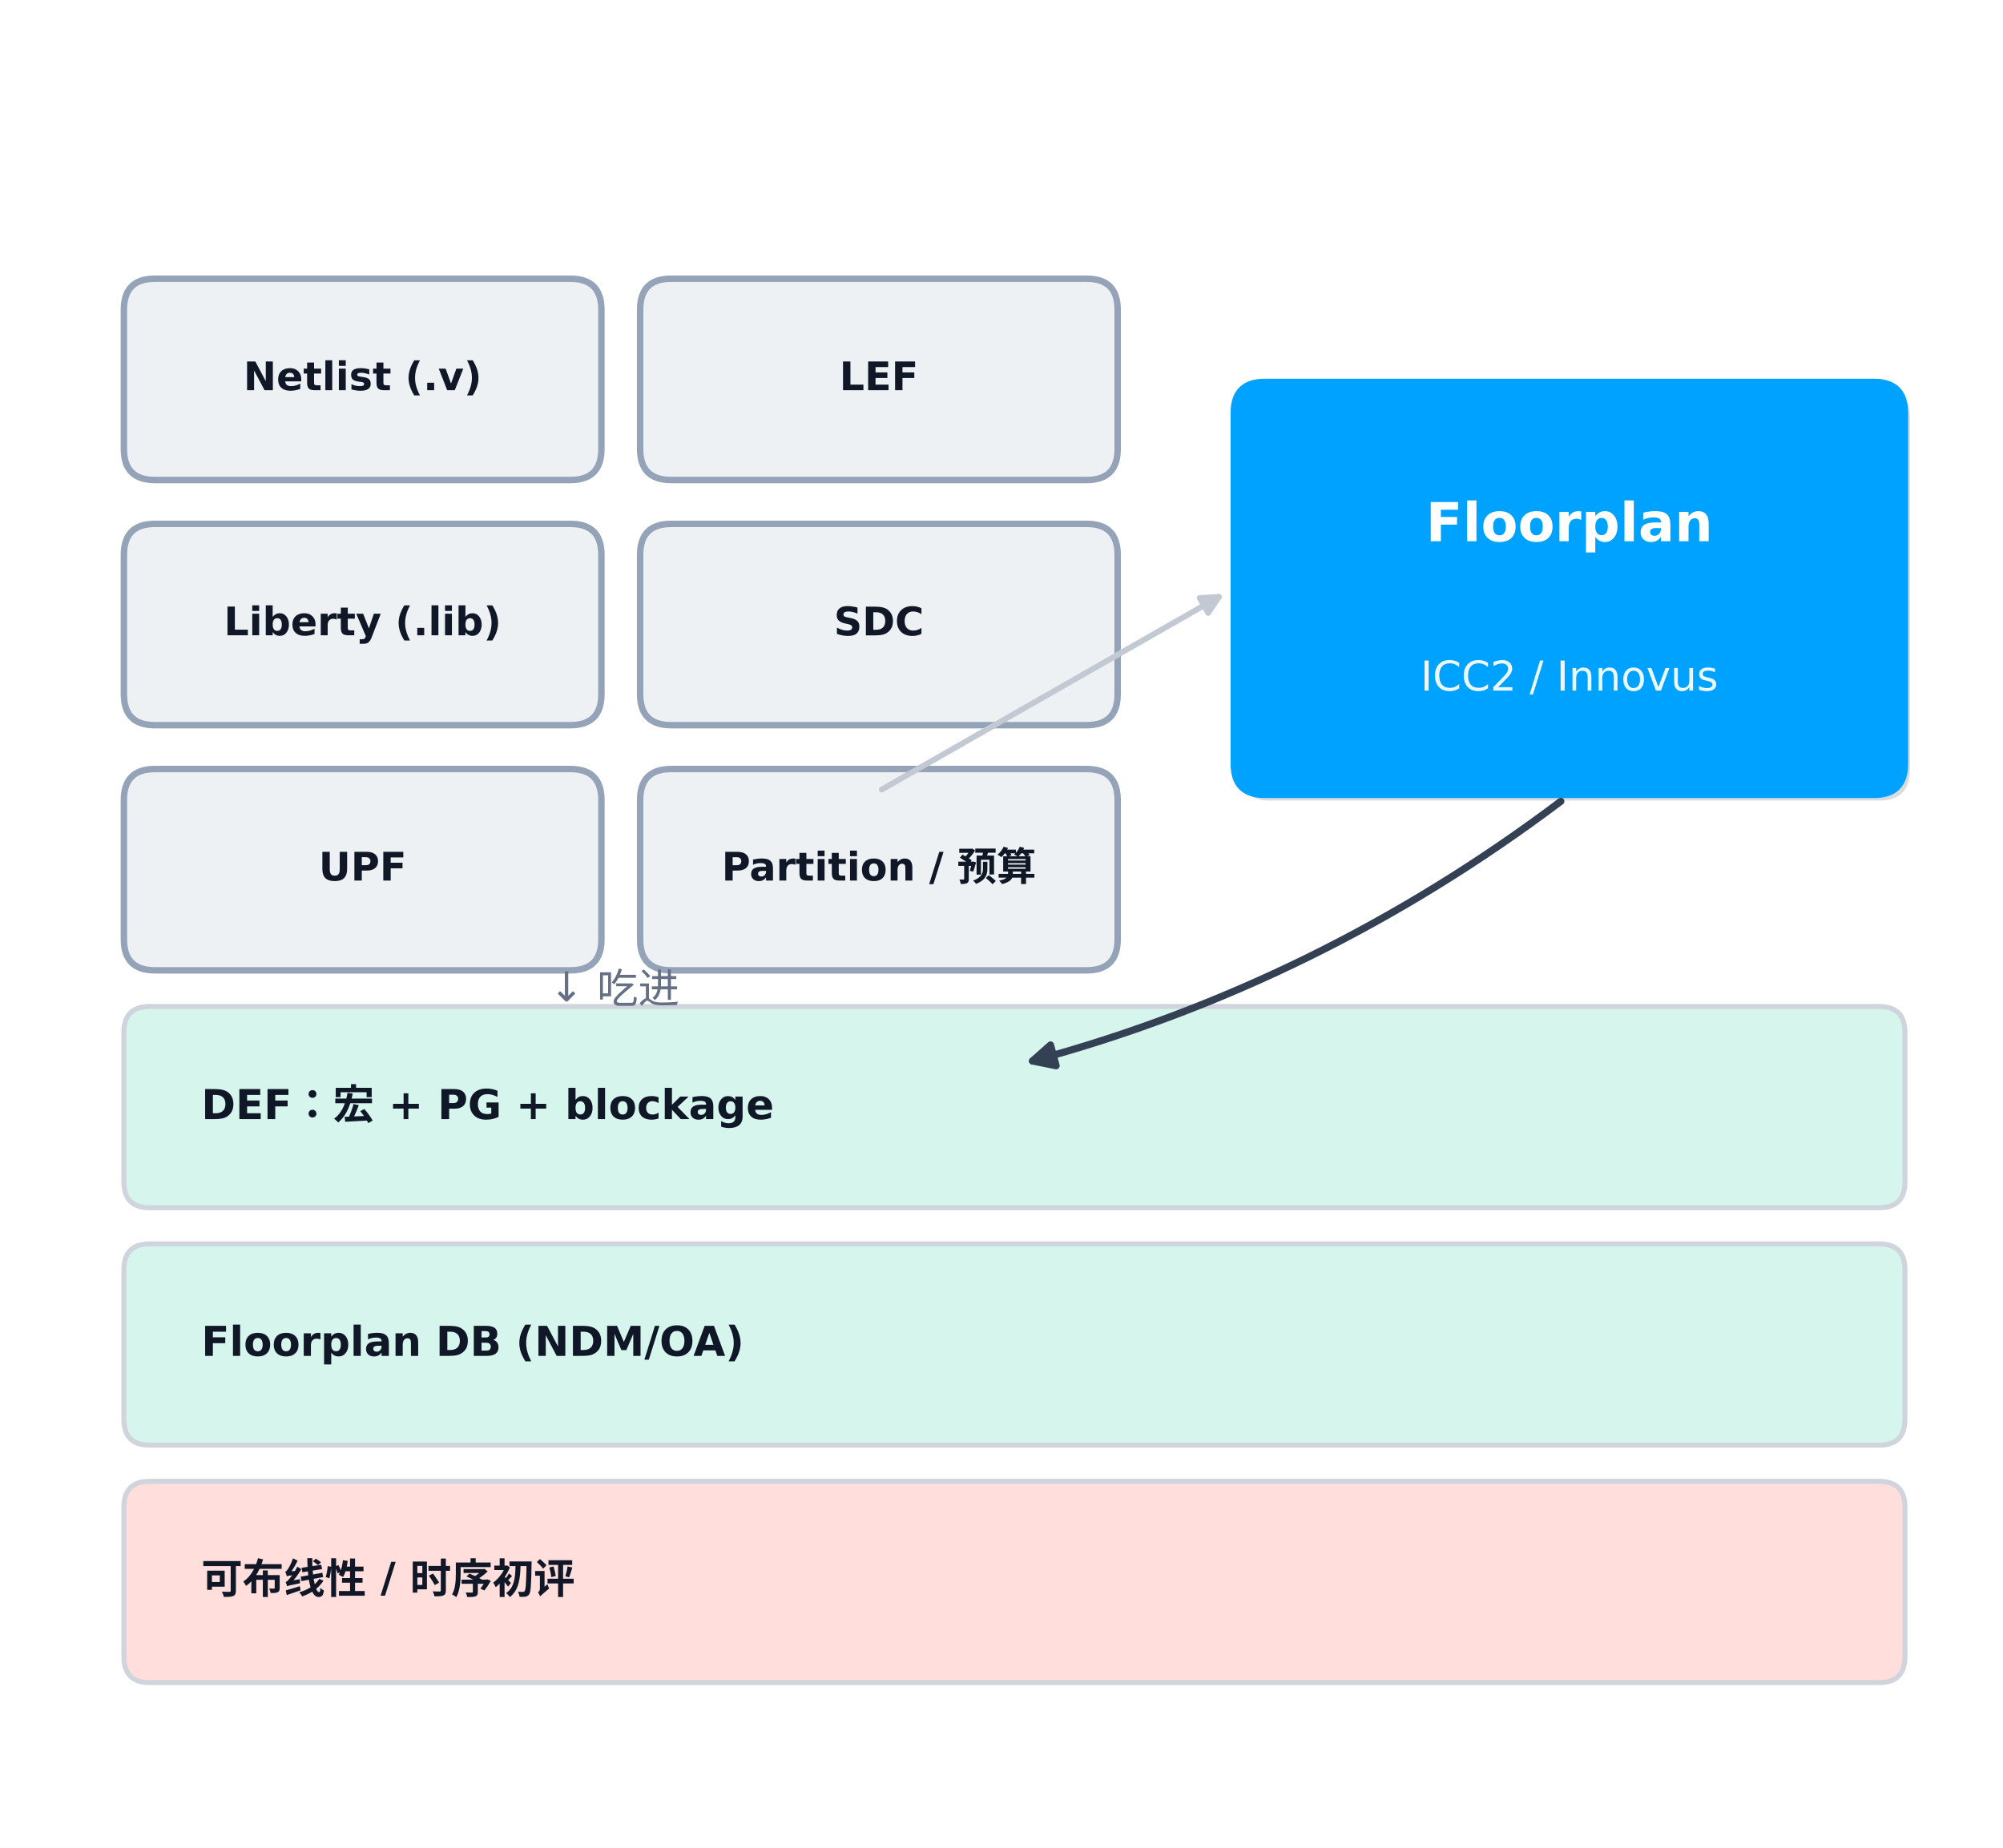
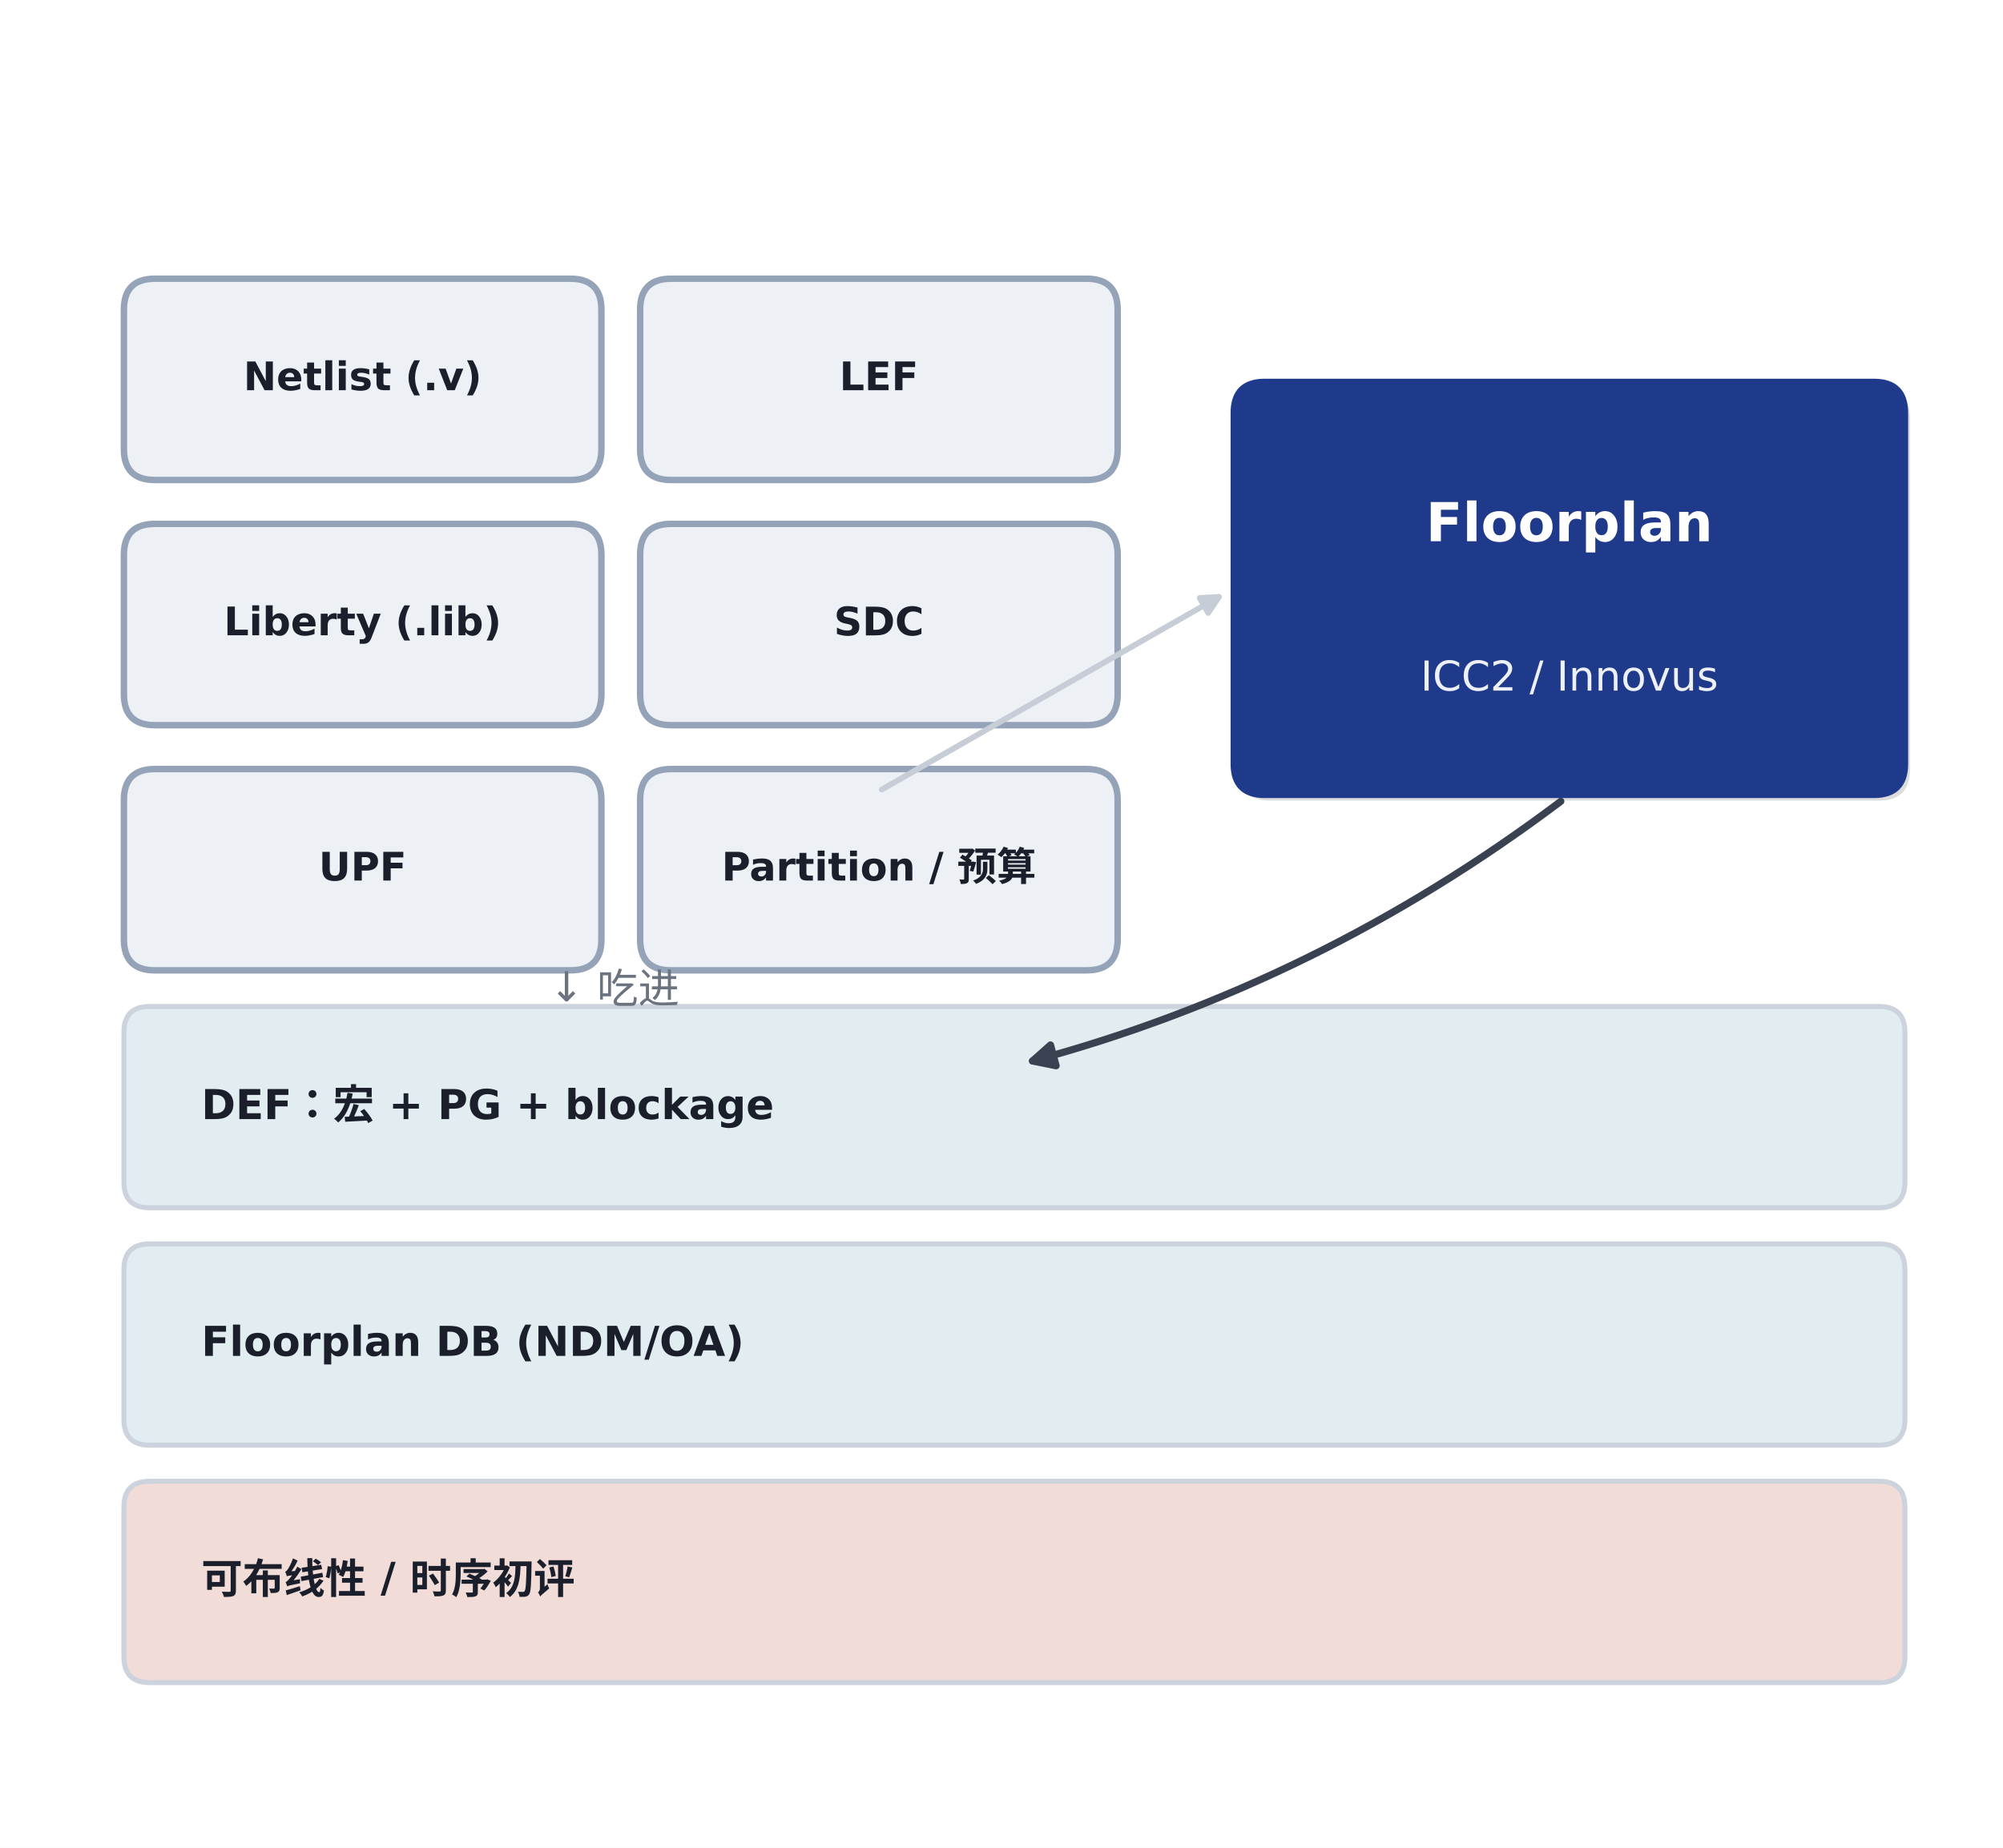
<svg xmlns="http://www.w3.org/2000/svg" width="558.72pt" height="515.52pt" viewBox="0 0 558.72 515.52" version="1.1">
  <defs>
    <style type="text/css">*{stroke-linejoin: round; stroke-linecap: butt}</style>
  </defs>
  <g id="figure_1">
    <g id="patch_1">
      <path d="M 0 515.52  L 558.72 515.52  L 558.72 0  L 0 0  z " style="fill: #ffffff" />
    </g>
    <g id="axes_1">
      <g id="patch_2">
-         <path d="M 5.76 509.76  L 552.96 509.76  L 552.96 5.76  L 5.76 5.76  z " clip-path="url(#p2cc0eab064)" style="fill: #ffffff" />
+         <path d="M 5.76 509.76  L 552.96 509.76  L 552.96 5.76  L 5.76 5.76  z " clip-path="url(#peee5b4d51a)" style="fill: #ffffff" />
      </g>
      <g id="patch_3">
-         <path d="M 41.76 336.96  L 524.16 336.96  Q 531.36 336.96 531.36 329.76  L 531.36 288  Q 531.36 280.8 524.16 280.8  L 41.76 280.8  Q 34.56 280.8 34.56 288  L 34.56 329.76  Q 34.56 336.96 41.76 336.96  z " clip-path="url(#p2cc0eab064)" style="fill: #d6f5ec; stroke: #d0d5dd; stroke-width: 1.4; stroke-linejoin: miter" />
+         <path d="M 41.76 336.96  L 524.16 336.96  Q 531.36 336.96 531.36 329.76  L 531.36 288  Q 531.36 280.8 524.16 280.8  L 41.76 280.8  Q 34.56 280.8 34.56 288  L 34.56 329.76  Q 34.56 336.96 41.76 336.96  z " clip-path="url(#peee5b4d51a)" style="fill: #e1edf0; stroke: #cdd3dc; stroke-width: 1.4; stroke-linejoin: miter" />
      </g>
      <g id="patch_4">
-         <path d="M 41.76 403.2  L 524.16 403.2  Q 531.36 403.2 531.36 396  L 531.36 354.24  Q 531.36 347.04 524.16 347.04  L 41.76 347.04  Q 34.56 347.04 34.56 354.24  L 34.56 396  Q 34.56 403.2 41.76 403.2  z " clip-path="url(#p2cc0eab064)" style="fill: #d6f5ec; stroke: #d0d5dd; stroke-width: 1.4; stroke-linejoin: miter" />
+         <path d="M 41.76 403.2  L 524.16 403.2  Q 531.36 403.2 531.36 396  L 531.36 354.24  Q 531.36 347.04 524.16 347.04  L 41.76 347.04  Q 34.56 347.04 34.56 354.24  L 34.56 396  Q 34.56 403.2 41.76 403.2  z " clip-path="url(#peee5b4d51a)" style="fill: #e1edf0; stroke: #cdd3dc; stroke-width: 1.4; stroke-linejoin: miter" />
      </g>
      <g id="patch_5">
-         <path d="M 41.76 469.44  L 524.16 469.44  Q 531.36 469.44 531.36 462.24  L 531.36 420.48  Q 531.36 413.28 524.16 413.28  L 41.76 413.28  Q 34.56 413.28 34.56 420.48  L 34.56 462.24  Q 34.56 469.44 41.76 469.44  z " clip-path="url(#p2cc0eab064)" style="fill: #ffdedb; stroke: #d0d5dd; stroke-width: 1.4; stroke-linejoin: miter" />
+         <path d="M 41.76 469.44  L 524.16 469.44  Q 531.36 469.44 531.36 462.24  L 531.36 420.48  Q 531.36 413.28 524.16 413.28  L 41.76 413.28  Q 34.56 413.28 34.56 420.48  L 34.56 462.24  Q 34.56 469.44 41.76 469.44  z " clip-path="url(#peee5b4d51a)" style="fill: #f1dcd8; stroke: #cdd3dc; stroke-width: 1.4; stroke-linejoin: miter" />
      </g>
      <g id="patch_6">
-         <path d="M 43.2 133.92  L 159.12 133.92  Q 167.76 133.92 167.76 125.28  L 167.76 86.4  Q 167.76 77.76 159.12 77.76  L 43.2 77.76  Q 34.56 77.76 34.56 86.4  L 34.56 125.28  Q 34.56 133.92 43.2 133.92  z " clip-path="url(#p2cc0eab064)" style="fill: #eef1f4; stroke: #94a3b8; stroke-width: 1.8; stroke-linejoin: miter" />
+         <path d="M 43.2 133.92  L 159.12 133.92  Q 167.76 133.92 167.76 125.28  L 167.76 86.4  Q 167.76 77.76 159.12 77.76  L 43.2 77.76  Q 34.56 77.76 34.56 86.4  L 34.56 125.28  Q 34.56 133.92 43.2 133.92  z " clip-path="url(#peee5b4d51a)" style="fill: #edf0f4; stroke: #94a3b8; stroke-width: 1.8; stroke-linejoin: miter" />
      </g>
      <g id="patch_7">
-         <path d="M 187.2 133.92  L 303.12 133.92  Q 311.76 133.92 311.76 125.28  L 311.76 86.4  Q 311.76 77.76 303.12 77.76  L 187.2 77.76  Q 178.56 77.76 178.56 86.4  L 178.56 125.28  Q 178.56 133.92 187.2 133.92  z " clip-path="url(#p2cc0eab064)" style="fill: #eef1f4; stroke: #94a3b8; stroke-width: 1.8; stroke-linejoin: miter" />
+         <path d="M 187.2 133.92  L 303.12 133.92  Q 311.76 133.92 311.76 125.28  L 311.76 86.4  Q 311.76 77.76 303.12 77.76  L 187.2 77.76  Q 178.56 77.76 178.56 86.4  L 178.56 125.28  Q 178.56 133.92 187.2 133.92  z " clip-path="url(#peee5b4d51a)" style="fill: #edf0f4; stroke: #94a3b8; stroke-width: 1.8; stroke-linejoin: miter" />
      </g>
      <g id="patch_8">
-         <path d="M 43.2 202.32  L 159.12 202.32  Q 167.76 202.32 167.76 193.68  L 167.76 154.8  Q 167.76 146.16 159.12 146.16  L 43.2 146.16  Q 34.56 146.16 34.56 154.8  L 34.56 193.68  Q 34.56 202.32 43.2 202.32  z " clip-path="url(#p2cc0eab064)" style="fill: #eef1f4; stroke: #94a3b8; stroke-width: 1.8; stroke-linejoin: miter" />
+         <path d="M 43.2 202.32  L 159.12 202.32  Q 167.76 202.32 167.76 193.68  L 167.76 154.8  Q 167.76 146.16 159.12 146.16  L 43.2 146.16  Q 34.56 146.16 34.56 154.8  L 34.56 193.68  Q 34.56 202.32 43.2 202.32  z " clip-path="url(#peee5b4d51a)" style="fill: #edf0f4; stroke: #94a3b8; stroke-width: 1.8; stroke-linejoin: miter" />
      </g>
      <g id="patch_9">
-         <path d="M 187.2 202.32  L 303.12 202.32  Q 311.76 202.32 311.76 193.68  L 311.76 154.8  Q 311.76 146.16 303.12 146.16  L 187.2 146.16  Q 178.56 146.16 178.56 154.8  L 178.56 193.68  Q 178.56 202.32 187.2 202.32  z " clip-path="url(#p2cc0eab064)" style="fill: #eef1f4; stroke: #94a3b8; stroke-width: 1.8; stroke-linejoin: miter" />
+         <path d="M 187.2 202.32  L 303.12 202.32  Q 311.76 202.32 311.76 193.68  L 311.76 154.8  Q 311.76 146.16 303.12 146.16  L 187.2 146.16  Q 178.56 146.16 178.56 154.8  L 178.56 193.68  Q 178.56 202.32 187.2 202.32  z " clip-path="url(#peee5b4d51a)" style="fill: #edf0f4; stroke: #94a3b8; stroke-width: 1.8; stroke-linejoin: miter" />
      </g>
      <g id="patch_10">
-         <path d="M 43.2 270.72  L 159.12 270.72  Q 167.76 270.72 167.76 262.08  L 167.76 223.2  Q 167.76 214.56 159.12 214.56  L 43.2 214.56  Q 34.56 214.56 34.56 223.2  L 34.56 262.08  Q 34.56 270.72 43.2 270.72  z " clip-path="url(#p2cc0eab064)" style="fill: #eef1f4; stroke: #94a3b8; stroke-width: 1.8; stroke-linejoin: miter" />
+         <path d="M 43.2 270.72  L 159.12 270.72  Q 167.76 270.72 167.76 262.08  L 167.76 223.2  Q 167.76 214.56 159.12 214.56  L 43.2 214.56  Q 34.56 214.56 34.56 223.2  L 34.56 262.08  Q 34.56 270.72 43.2 270.72  z " clip-path="url(#peee5b4d51a)" style="fill: #edf0f4; stroke: #94a3b8; stroke-width: 1.8; stroke-linejoin: miter" />
      </g>
      <g id="patch_11">
-         <path d="M 187.2 270.72  L 303.12 270.72  Q 311.76 270.72 311.76 262.08  L 311.76 223.2  Q 311.76 214.56 303.12 214.56  L 187.2 214.56  Q 178.56 214.56 178.56 223.2  L 178.56 262.08  Q 178.56 270.72 187.2 270.72  z " clip-path="url(#p2cc0eab064)" style="fill: #eef1f4; stroke: #94a3b8; stroke-width: 1.8; stroke-linejoin: miter" />
+         <path d="M 187.2 270.72  L 303.12 270.72  Q 311.76 270.72 311.76 262.08  L 311.76 223.2  Q 311.76 214.56 303.12 214.56  L 187.2 214.56  Q 178.56 214.56 178.56 223.2  L 178.56 262.08  Q 178.56 270.72 187.2 270.72  z " clip-path="url(#peee5b4d51a)" style="fill: #edf0f4; stroke: #94a3b8; stroke-width: 1.8; stroke-linejoin: miter" />
      </g>
      <g id="text_1">
-         <text style="font-size: 11.5px; font-family: 'Microsoft YaHei', 'Microsoft YaHei UI', 'SimHei', 'Segoe UI', 'DejaVu Sans', sans-serif; text-anchor: middle; fill: #667085" x="171.36" y="279.36" transform="rotate(-0 171.36 279.36)">↓ 吃进</text>
+         <text style="font-size: 11.5px; font-family: 'Microsoft YaHei', 'Microsoft YaHei UI', 'SimHei', 'Segoe UI', 'DejaVu Sans', sans-serif; text-anchor: middle; fill: #6b7280" x="171.36" y="279.36" transform="rotate(-0 171.36 279.36)">↓ 吃进</text>
      </g>
      <g id="text_2">
-         <text style="font-weight: 700; font-size: 11.5px; font-family: 'Microsoft YaHei', 'Microsoft YaHei UI', 'SimHei', 'Segoe UI', 'DejaVu Sans', sans-serif; text-anchor: start; fill: #101828" x="56.16" y="312.232" transform="rotate(-0 56.16 312.2321)">DEF：宏 + PG + blockage</text>
+         <text style="font-weight: 700; font-size: 11.5px; font-family: 'Microsoft YaHei', 'Microsoft YaHei UI', 'SimHei', 'Segoe UI', 'DejaVu Sans', sans-serif; text-anchor: start; fill: #1a1f2b" x="56.16" y="312.232" transform="rotate(-0 56.16 312.2321)">DEF：宏 + PG + blockage</text>
      </g>
      <g id="text_3">
-         <text style="font-weight: 700; font-size: 11.5px; font-family: 'Microsoft YaHei', 'Microsoft YaHei UI', 'SimHei', 'Segoe UI', 'DejaVu Sans', sans-serif; text-anchor: start; fill: #101828" x="56.16" y="378.287" transform="rotate(-0 56.16 378.287)">Floorplan DB (NDM/OA)</text>
+         <text style="font-weight: 700; font-size: 11.5px; font-family: 'Microsoft YaHei', 'Microsoft YaHei UI', 'SimHei', 'Segoe UI', 'DejaVu Sans', sans-serif; text-anchor: start; fill: #1a1f2b" x="56.16" y="378.287" transform="rotate(-0 56.16 378.287)">Floorplan DB (NDM/OA)</text>
      </g>
      <g id="text_4">
-         <text style="font-weight: 700; font-size: 11.5px; font-family: 'Microsoft YaHei', 'Microsoft YaHei UI', 'SimHei', 'Segoe UI', 'DejaVu Sans', sans-serif; text-anchor: start; fill: #101828" x="56.16" y="444.527" transform="rotate(-0 56.16 444.527)">可布线性 / 时序初评</text>
+         <text style="font-weight: 700; font-size: 11.5px; font-family: 'Microsoft YaHei', 'Microsoft YaHei UI', 'SimHei', 'Segoe UI', 'DejaVu Sans', sans-serif; text-anchor: start; fill: #1a1f2b" x="56.16" y="444.527" transform="rotate(-0 56.16 444.527)">可布线性 / 时序初评</text>
      </g>
      <g id="patch_12">
-         <path d="M 245.966 220.271  Q 293.761 192.96 340.003 166.536  " clip-path="url(#p2cc0eab064)" style="fill: none; stroke: #c2c9d2; stroke-width: 1.6; stroke-linecap: round" />
-         <path d="M 334.644 166.833  L 340.003 166.536  L 337.026 171.001  z " clip-path="url(#p2cc0eab064)" style="fill: #c2c9d2; stroke: #c2c9d2; stroke-width: 1.6; stroke-linecap: round" />
+         <path d="M 245.966 220.271  Q 293.761 192.96 340.003 166.536  " clip-path="url(#peee5b4d51a)" style="fill: none; stroke: #c7cdd6; stroke-width: 1.6; stroke-linecap: round" />
+         <path d="M 334.644 166.833  L 340.003 166.536  L 337.026 171.001  z " clip-path="url(#peee5b4d51a)" style="fill: #c7cdd6; stroke: #c7cdd6; stroke-width: 1.6; stroke-linecap: round" />
      </g>
      <g id="patch_13">
-         <path d="M 435.371 223.57  Q 367.667 274.52 288.017 296.006  " clip-path="url(#p2cc0eab064)" style="fill: none; stroke: #344054; stroke-width: 2; stroke-linecap: round" />
-         <path d="M 294.591 297.34  L 288.017 296.006  L 293.029 291.547  z " clip-path="url(#p2cc0eab064)" style="fill: #344054; stroke: #344054; stroke-width: 2; stroke-linecap: round" />
+         <path d="M 435.371 223.57  Q 367.667 274.52 288.017 296.006  " clip-path="url(#peee5b4d51a)" style="fill: none; stroke: #3a4252; stroke-width: 2; stroke-linecap: round" />
+         <path d="M 294.591 297.34  L 288.017 296.006  L 293.029 291.547  z " clip-path="url(#peee5b4d51a)" style="fill: #3a4252; stroke: #3a4252; stroke-width: 2; stroke-linecap: round" />
      </g>
      <g id="patch_14">
-         <path d="M 354.2 223.36  L 524.12 223.36  Q 532.76 223.36 532.76 214.72  L 532.76 116.8  Q 532.76 108.16 524.12 108.16  L 354.2 108.16  Q 345.56 108.16 345.56 116.8  L 345.56 214.72  Q 345.56 223.36 354.2 223.36  z " clip-path="url(#p2cc0eab064)" style="fill: #101828; opacity: 0.16" />
-         <path d="M 352.8 221.76  L 522.72 221.76  Q 531.36 221.76 531.36 213.12  L 531.36 115.2  Q 531.36 106.56 522.72 106.56  L 352.8 106.56  Q 344.16 106.56 344.16 115.2  L 344.16 213.12  Q 344.16 221.76 352.8 221.76  z " clip-path="url(#p2cc0eab064)" style="fill: #00a2ff; stroke: #00a2ff; stroke-width: 1.8; stroke-linejoin: miter" />
+         <path d="M 354.2 223.36  L 524.12 223.36  Q 532.76 223.36 532.76 214.72  L 532.76 116.8  Q 532.76 108.16 524.12 108.16  L 354.2 108.16  Q 345.56 108.16 345.56 116.8  L 345.56 214.72  Q 345.56 223.36 354.2 223.36  z " clip-path="url(#peee5b4d51a)" style="fill: #1a1f2b; opacity: 0.16" />
+         <path d="M 352.8 221.76  L 522.72 221.76  Q 531.36 221.76 531.36 213.12  L 531.36 115.2  Q 531.36 106.56 522.72 106.56  L 352.8 106.56  Q 344.16 106.56 344.16 115.2  L 344.16 213.12  Q 344.16 221.76 352.8 221.76  z " clip-path="url(#peee5b4d51a)" style="fill: #1f3a8a; stroke: #1f3a8a; stroke-width: 1.8; stroke-linejoin: miter" />
      </g>
      <g id="text_5">
-         <text style="font-weight: 700; font-size: 11px; font-family: 'Microsoft YaHei', 'Microsoft YaHei UI', 'SimHei', 'Segoe UI', 'DejaVu Sans', sans-serif; text-anchor: middle; fill: #101828" x="101.16" y="108.869" transform="rotate(-0 101.16 108.8693)">Netlist (.v)</text>
+         <text style="font-weight: 700; font-size: 11px; font-family: 'Microsoft YaHei', 'Microsoft YaHei UI', 'SimHei', 'Segoe UI', 'DejaVu Sans', sans-serif; text-anchor: middle; fill: #1a1f2b" x="101.16" y="108.869" transform="rotate(-0 101.16 108.8693)">Netlist (.v)</text>
      </g>
      <g id="text_6">
-         <text style="font-weight: 700; font-size: 11px; font-family: 'Microsoft YaHei', 'Microsoft YaHei UI', 'SimHei', 'Segoe UI', 'DejaVu Sans', sans-serif; text-anchor: middle; fill: #101828" x="245.16" y="108.869" transform="rotate(-0 245.16 108.8693)">LEF</text>
+         <text style="font-weight: 700; font-size: 11px; font-family: 'Microsoft YaHei', 'Microsoft YaHei UI', 'SimHei', 'Segoe UI', 'DejaVu Sans', sans-serif; text-anchor: middle; fill: #1a1f2b" x="245.16" y="108.869" transform="rotate(-0 245.16 108.8693)">LEF</text>
      </g>
      <g id="text_7">
-         <text style="font-weight: 700; font-size: 11px; font-family: 'Microsoft YaHei', 'Microsoft YaHei UI', 'SimHei', 'Segoe UI', 'DejaVu Sans', sans-serif; text-anchor: middle; fill: #101828" x="101.16" y="177.243" transform="rotate(-0 101.16 177.2427)">Liberty (.lib)</text>
+         <text style="font-weight: 700; font-size: 11px; font-family: 'Microsoft YaHei', 'Microsoft YaHei UI', 'SimHei', 'Segoe UI', 'DejaVu Sans', sans-serif; text-anchor: middle; fill: #1a1f2b" x="101.16" y="177.243" transform="rotate(-0 101.16 177.2427)">Liberty (.lib)</text>
      </g>
      <g id="text_8">
-         <text style="font-weight: 700; font-size: 11px; font-family: 'Microsoft YaHei', 'Microsoft YaHei UI', 'SimHei', 'Segoe UI', 'DejaVu Sans', sans-serif; text-anchor: middle; fill: #101828" x="245.16" y="177.269" transform="rotate(-0 245.16 177.2693)">SDC</text>
+         <text style="font-weight: 700; font-size: 11px; font-family: 'Microsoft YaHei', 'Microsoft YaHei UI', 'SimHei', 'Segoe UI', 'DejaVu Sans', sans-serif; text-anchor: middle; fill: #1a1f2b" x="245.16" y="177.269" transform="rotate(-0 245.16 177.2693)">SDC</text>
      </g>
      <g id="text_9">
-         <text style="font-weight: 700; font-size: 11px; font-family: 'Microsoft YaHei', 'Microsoft YaHei UI', 'SimHei', 'Segoe UI', 'DejaVu Sans', sans-serif; text-anchor: middle; fill: #101828" x="101.16" y="245.669" transform="rotate(-0 101.16 245.6693)">UPF</text>
+         <text style="font-weight: 700; font-size: 11px; font-family: 'Microsoft YaHei', 'Microsoft YaHei UI', 'SimHei', 'Segoe UI', 'DejaVu Sans', sans-serif; text-anchor: middle; fill: #1a1f2b" x="101.16" y="245.669" transform="rotate(-0 101.16 245.6693)">UPF</text>
      </g>
      <g id="text_10">
-         <text style="font-weight: 700; font-size: 11px; font-family: 'Microsoft YaHei', 'Microsoft YaHei UI', 'SimHei', 'Segoe UI', 'DejaVu Sans', sans-serif; text-anchor: middle; fill: #101828" x="245.16" y="245.669" transform="rotate(-0 245.16 245.6693)">Partition / 预算</text>
+         <text style="font-weight: 700; font-size: 11px; font-family: 'Microsoft YaHei', 'Microsoft YaHei UI', 'SimHei', 'Segoe UI', 'DejaVu Sans', sans-serif; text-anchor: middle; fill: #1a1f2b" x="245.16" y="245.669" transform="rotate(-0 245.16 245.6693)">Partition / 预算</text>
      </g>
      <g id="text_11">
        <text style="font-weight: 700; font-size: 15px; font-family: 'Microsoft YaHei', 'Microsoft YaHei UI', 'SimHei', 'Segoe UI', 'DejaVu Sans', sans-serif; text-anchor: middle; fill: #ffffff" x="437.76" y="151.011" transform="rotate(-0 437.76 151.0109)">Floorplan</text>
      </g>
      <g id="text_12">
        <text style="font-size: 11.5px; font-family: 'Microsoft YaHei', 'Microsoft YaHei UI', 'SimHei', 'Segoe UI', 'DejaVu Sans', sans-serif; text-anchor: middle; fill: #ffffff; opacity: 0.92" x="437.76" y="192.671" transform="rotate(-0 437.76 192.671)">ICC2 / Innovus</text>
      </g>
    </g>
  </g>
  <defs>
-     <clipPath id="p2cc0eab064">
+     <clipPath id="peee5b4d51a">
      <rect x="5.76" y="5.76" width="547.2" height="504" />
    </clipPath>
  </defs>
</svg>
